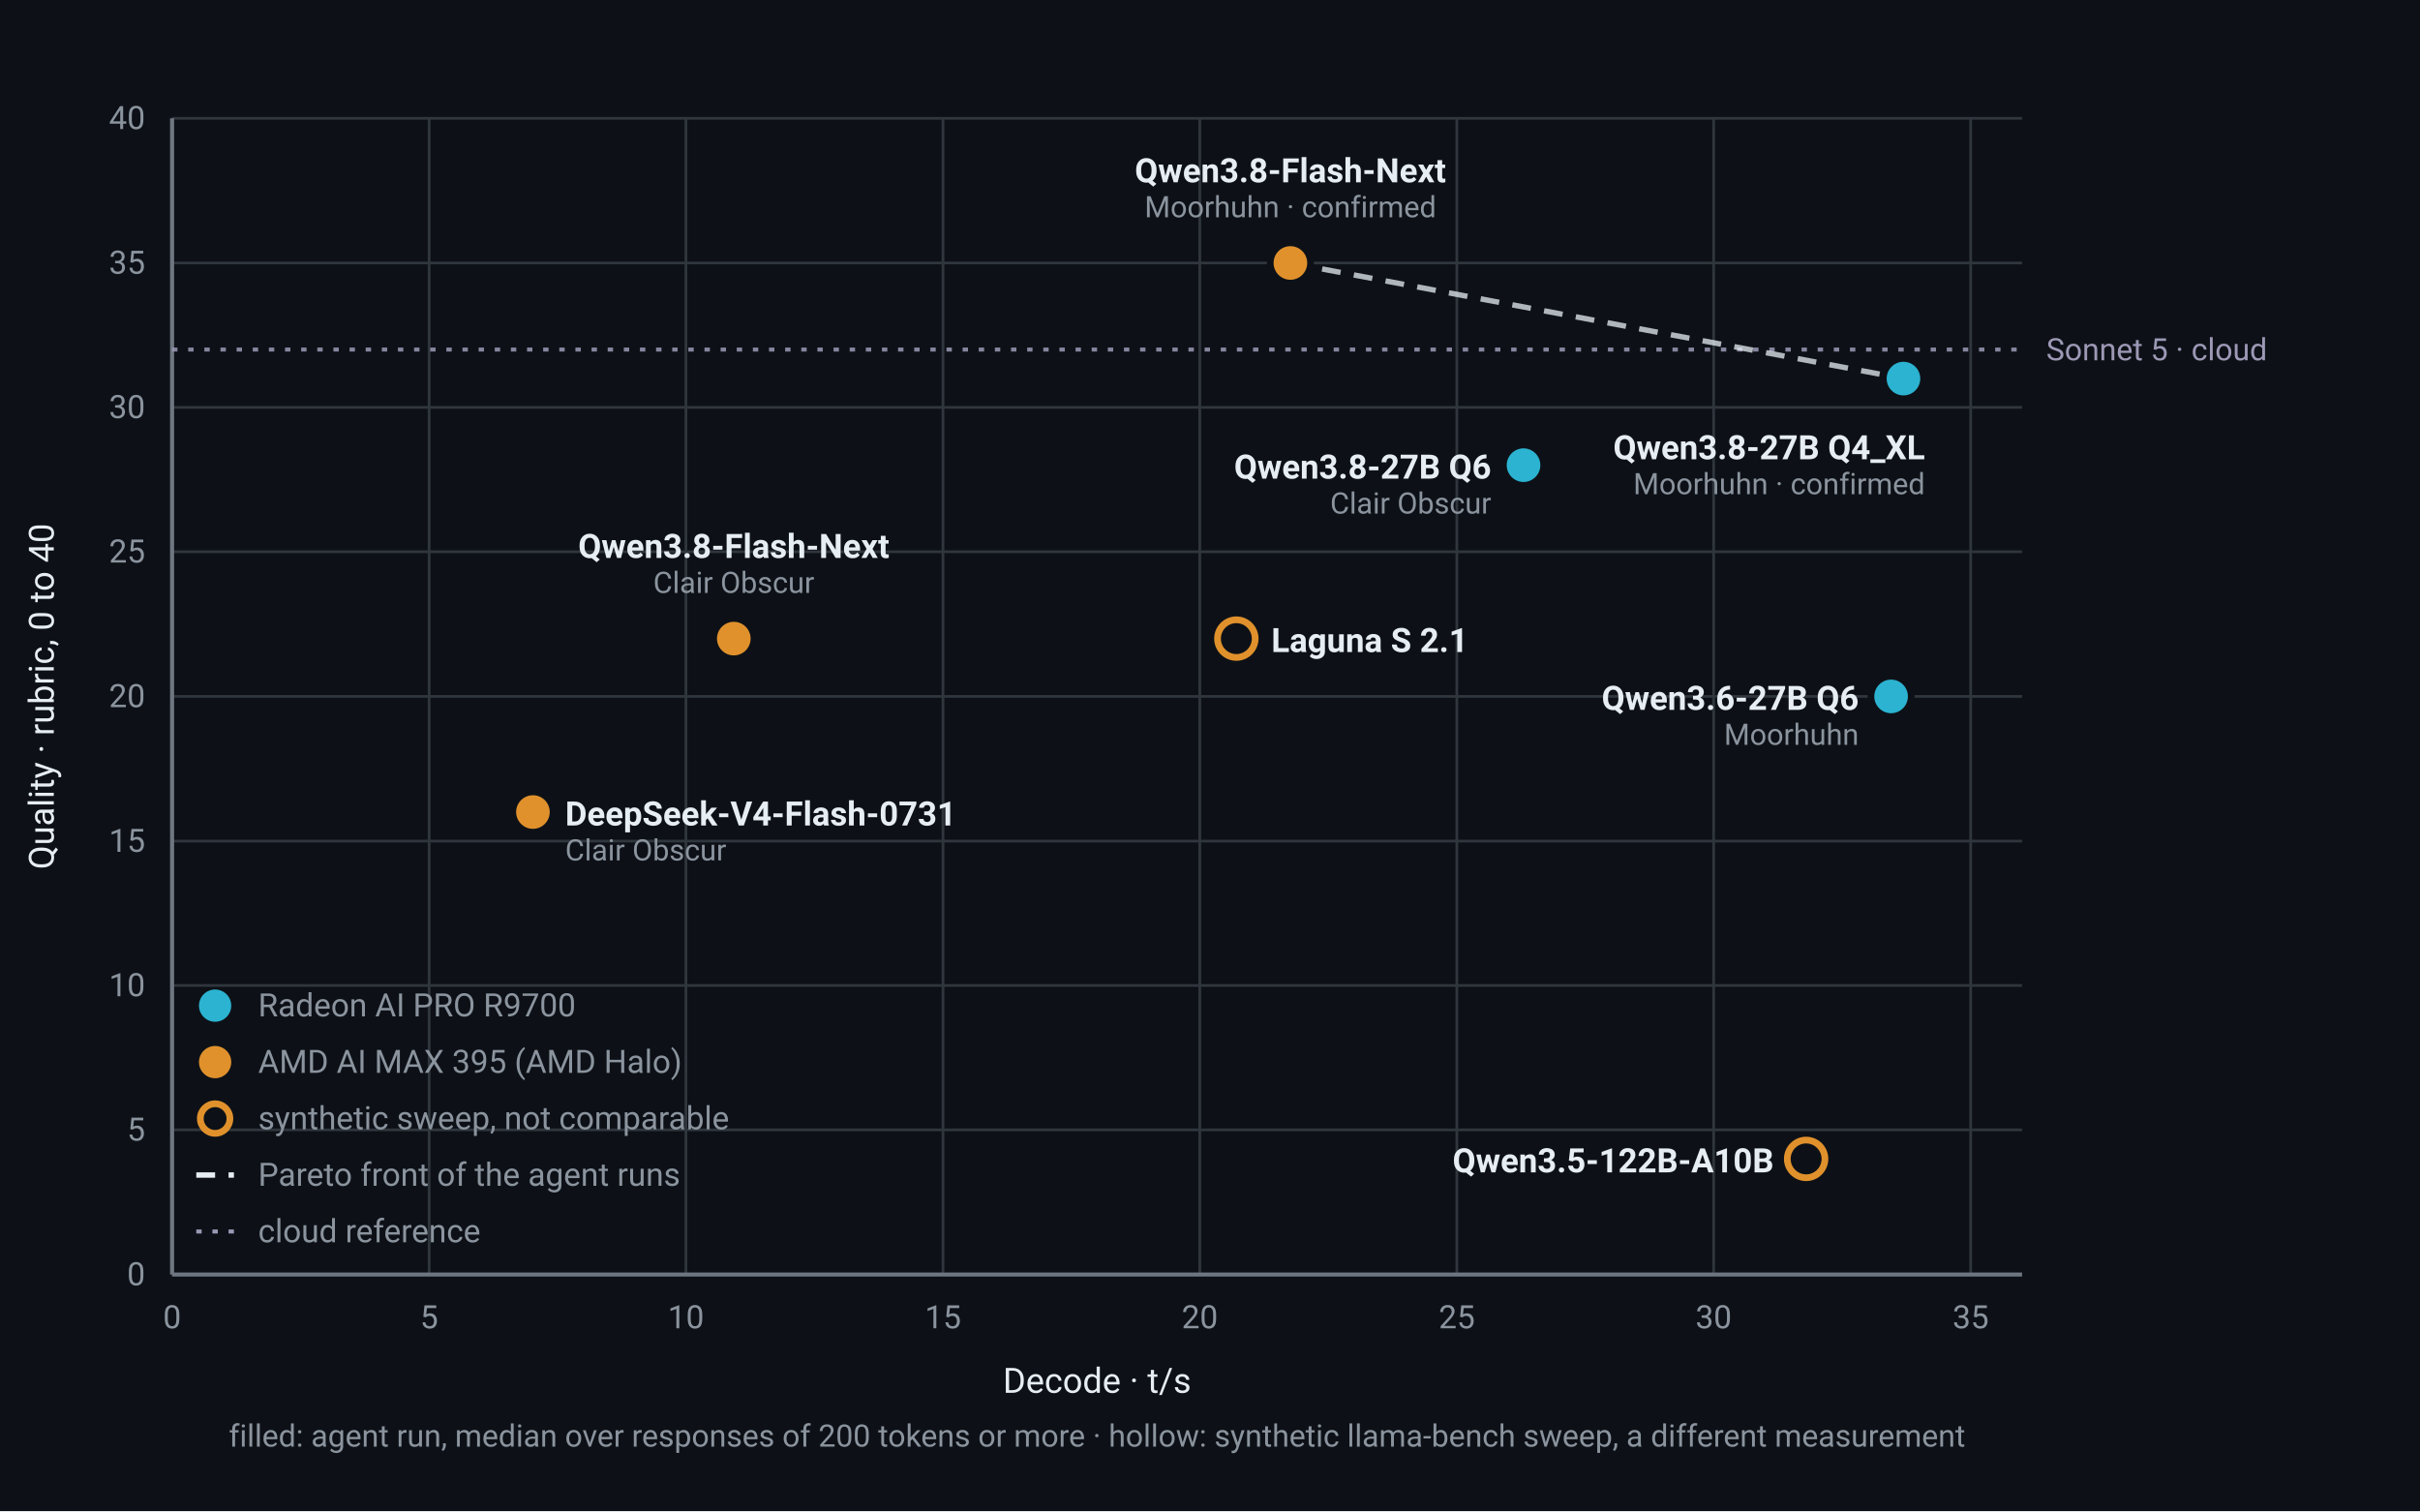
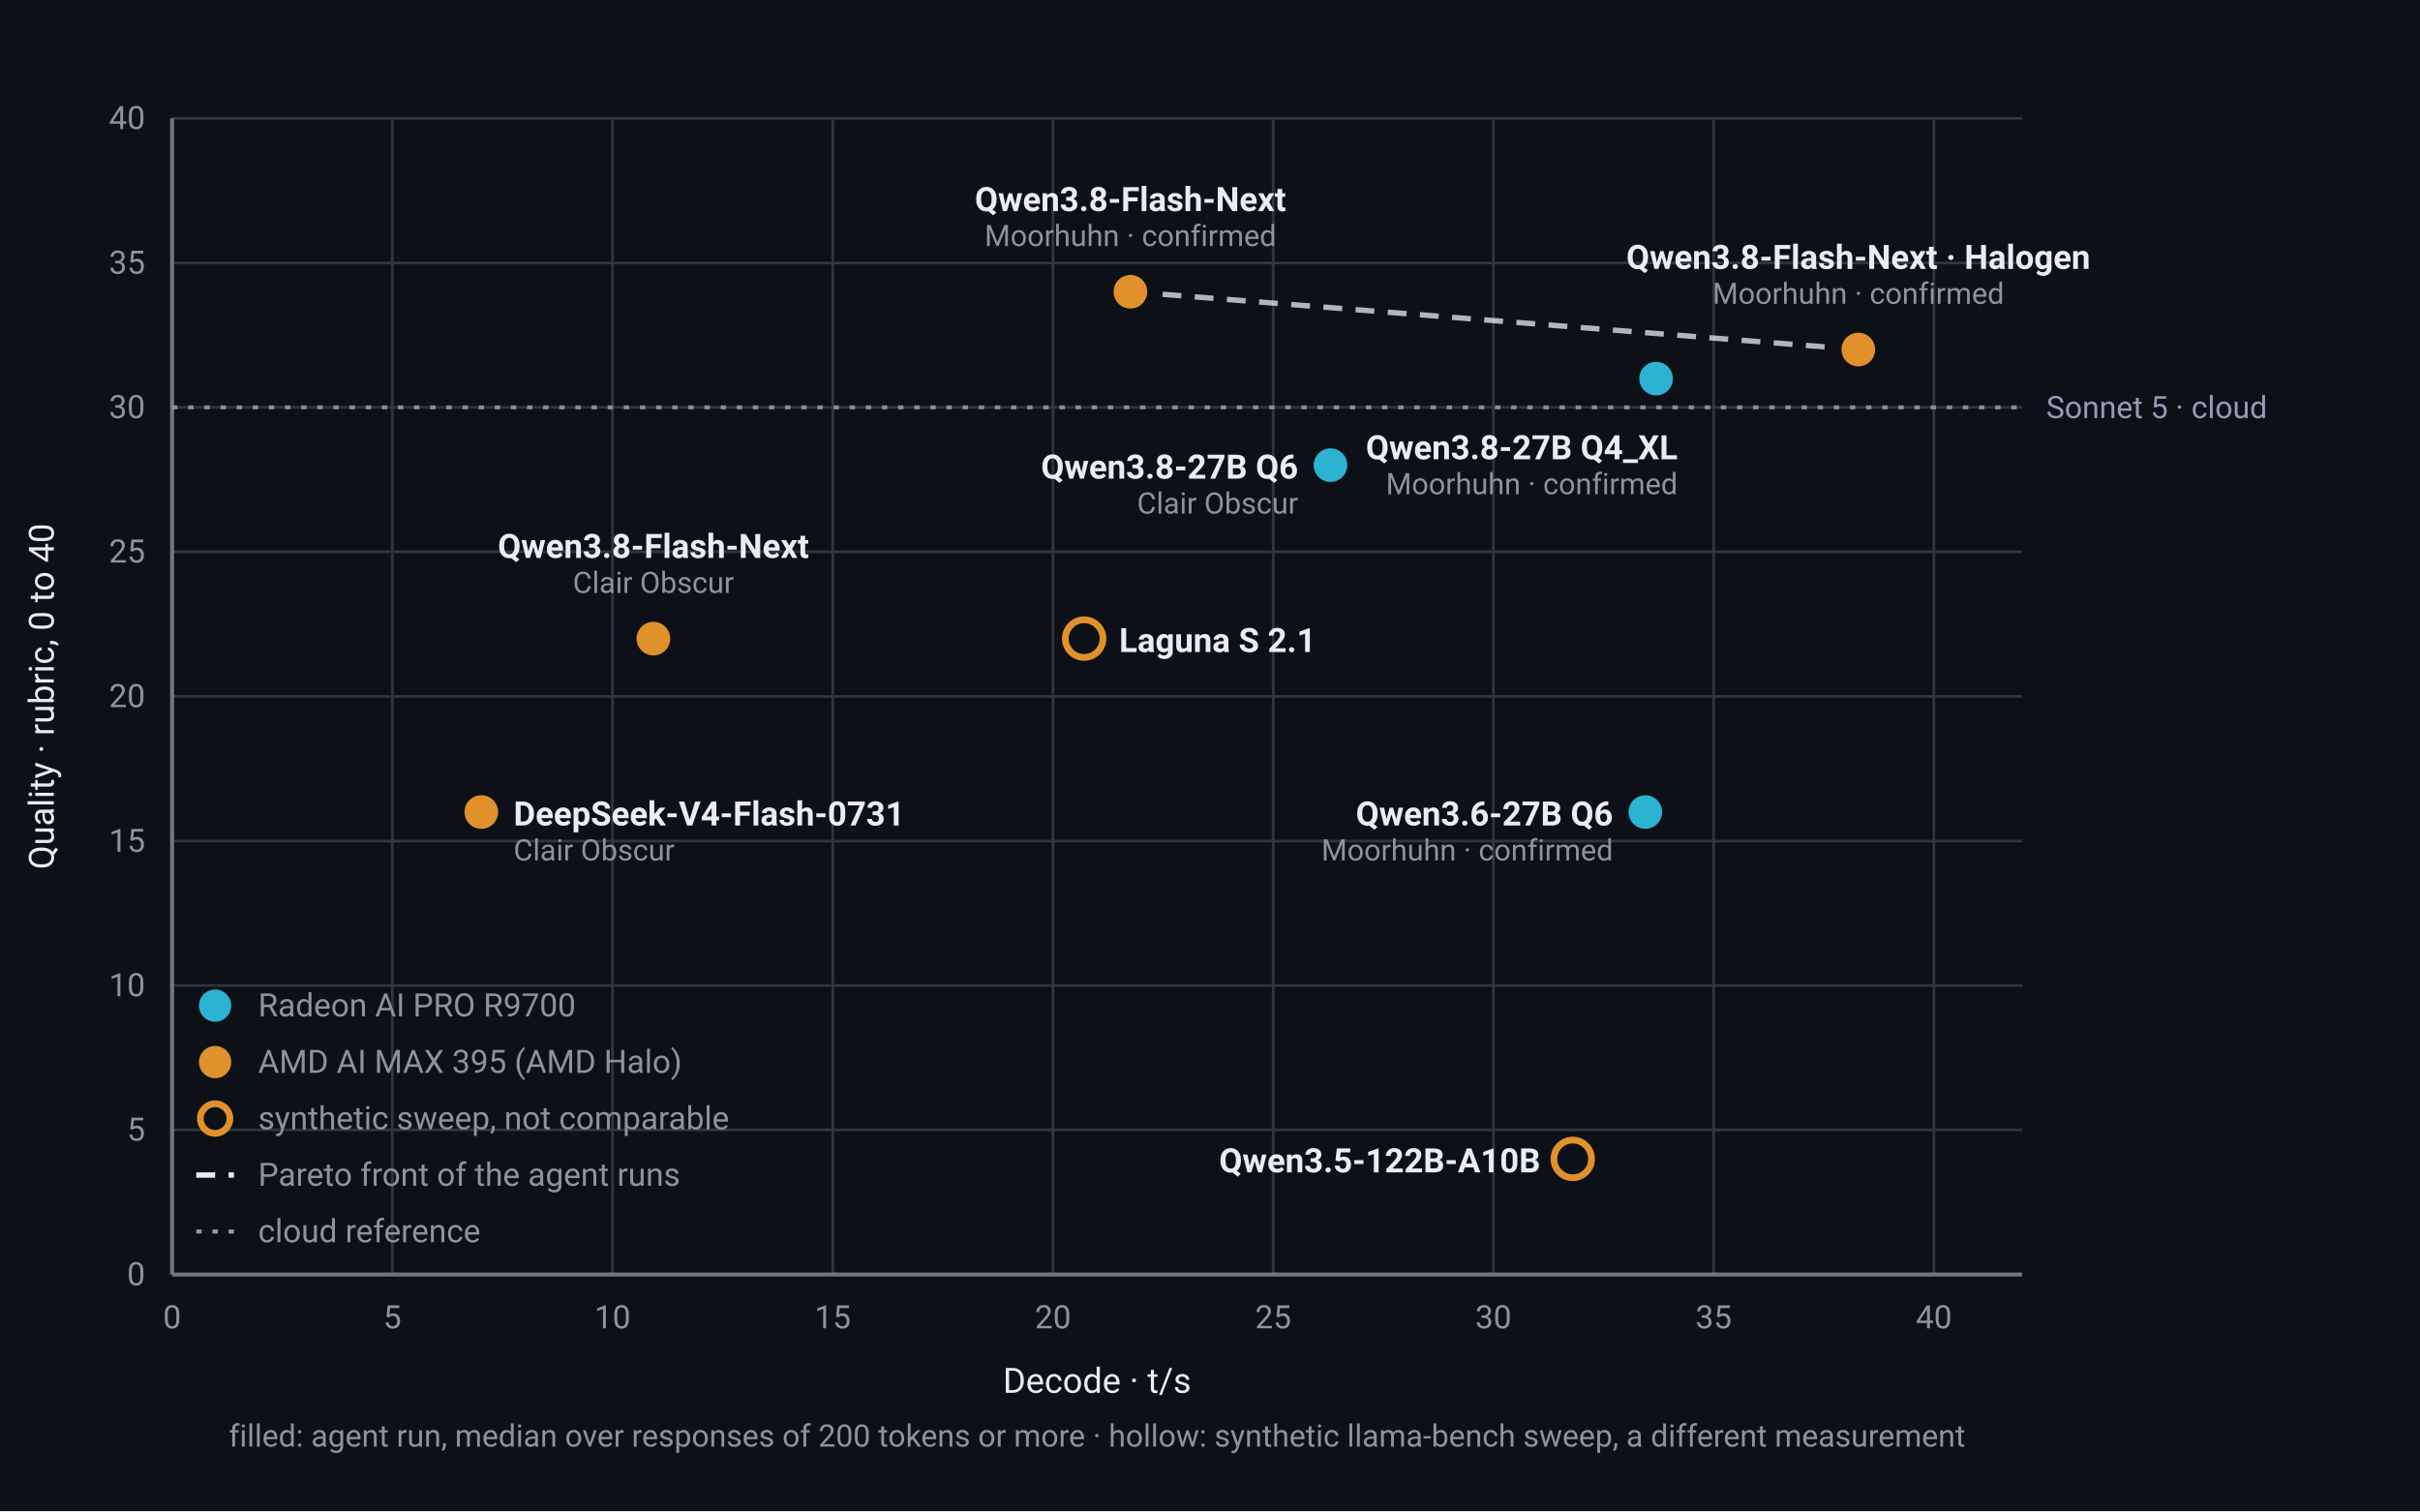
<svg xmlns="http://www.w3.org/2000/svg" viewBox="0 0 900 562" width="900" height="562" font-family="system-ui, -apple-system, 'Segoe UI', Roboto, Helvetica, Arial, sans-serif" role="img" aria-label="Decode speed against the quality rubric for every measured run, coloured by machine">
  <rect width="900" height="562" fill="#0d1117" />
  <line x1="64.0" y1="474.0" x2="752.0" y2="474.0" stroke="#30363d" stroke-width="1" />
  <text x="54.0" y="478.0" fill="#8b949e" font-size="12" text-anchor="end">0</text>
  <line x1="64.0" y1="420.2" x2="752.0" y2="420.2" stroke="#30363d" stroke-width="1" />
  <text x="54.0" y="424.2" fill="#8b949e" font-size="12" text-anchor="end">5</text>
  <line x1="64.0" y1="366.5" x2="752.0" y2="366.5" stroke="#30363d" stroke-width="1" />
  <text x="54.0" y="370.5" fill="#8b949e" font-size="12" text-anchor="end">10</text>
  <line x1="64.0" y1="312.8" x2="752.0" y2="312.8" stroke="#30363d" stroke-width="1" />
  <text x="54.0" y="316.8" fill="#8b949e" font-size="12" text-anchor="end">15</text>
  <line x1="64.0" y1="259.0" x2="752.0" y2="259.0" stroke="#30363d" stroke-width="1" />
  <text x="54.0" y="263.0" fill="#8b949e" font-size="12" text-anchor="end">20</text>
  <line x1="64.0" y1="205.2" x2="752.0" y2="205.2" stroke="#30363d" stroke-width="1" />
  <text x="54.0" y="209.2" fill="#8b949e" font-size="12" text-anchor="end">25</text>
  <line x1="64.0" y1="151.5" x2="752.0" y2="151.5" stroke="#30363d" stroke-width="1" />
  <text x="54.0" y="155.5" fill="#8b949e" font-size="12" text-anchor="end">30</text>
  <line x1="64.0" y1="97.8" x2="752.0" y2="97.8" stroke="#30363d" stroke-width="1" />
  <text x="54.0" y="101.8" fill="#8b949e" font-size="12" text-anchor="end">35</text>
  <line x1="64.0" y1="44.0" x2="752.0" y2="44.0" stroke="#30363d" stroke-width="1" />
  <text x="54.0" y="48.0" fill="#8b949e" font-size="12" text-anchor="end">40</text>
  <line x1="64.0" y1="44.0" x2="64.0" y2="474.0" stroke="#30363d" stroke-width="1" />
  <text x="64.0" y="494.0" fill="#8b949e" font-size="12" text-anchor="middle">0</text>
-   <line x1="159.6" y1="44.0" x2="159.6" y2="474.0" stroke="#30363d" stroke-width="1" />
-   <text x="159.6" y="494.0" fill="#8b949e" font-size="12" text-anchor="middle">5</text>
-   <line x1="255.1" y1="44.0" x2="255.1" y2="474.0" stroke="#30363d" stroke-width="1" />
-   <text x="255.1" y="494.0" fill="#8b949e" font-size="12" text-anchor="middle">10</text>
-   <line x1="350.7" y1="44.0" x2="350.7" y2="474.0" stroke="#30363d" stroke-width="1" />
-   <text x="350.7" y="494.0" fill="#8b949e" font-size="12" text-anchor="middle">15</text>
-   <line x1="446.2" y1="44.0" x2="446.2" y2="474.0" stroke="#30363d" stroke-width="1" />
-   <text x="446.2" y="494.0" fill="#8b949e" font-size="12" text-anchor="middle">20</text>
-   <line x1="541.8" y1="44.0" x2="541.8" y2="474.0" stroke="#30363d" stroke-width="1" />
-   <text x="541.8" y="494.0" fill="#8b949e" font-size="12" text-anchor="middle">25</text>
+   <line x1="145.9" y1="44.0" x2="145.9" y2="474.0" stroke="#30363d" stroke-width="1" />
+   <text x="145.9" y="494.0" fill="#8b949e" font-size="12" text-anchor="middle">5</text>
+   <line x1="227.8" y1="44.0" x2="227.8" y2="474.0" stroke="#30363d" stroke-width="1" />
+   <text x="227.8" y="494.0" fill="#8b949e" font-size="12" text-anchor="middle">10</text>
+   <line x1="309.7" y1="44.0" x2="309.7" y2="474.0" stroke="#30363d" stroke-width="1" />
+   <text x="309.7" y="494.0" fill="#8b949e" font-size="12" text-anchor="middle">15</text>
+   <line x1="391.6" y1="44.0" x2="391.6" y2="474.0" stroke="#30363d" stroke-width="1" />
+   <text x="391.6" y="494.0" fill="#8b949e" font-size="12" text-anchor="middle">20</text>
+   <line x1="473.5" y1="44.0" x2="473.5" y2="474.0" stroke="#30363d" stroke-width="1" />
+   <text x="473.5" y="494.0" fill="#8b949e" font-size="12" text-anchor="middle">25</text>
+   <line x1="555.4" y1="44.0" x2="555.4" y2="474.0" stroke="#30363d" stroke-width="1" />
+   <text x="555.4" y="494.0" fill="#8b949e" font-size="12" text-anchor="middle">30</text>
  <line x1="637.3" y1="44.0" x2="637.3" y2="474.0" stroke="#30363d" stroke-width="1" />
-   <text x="637.3" y="494.0" fill="#8b949e" font-size="12" text-anchor="middle">30</text>
-   <line x1="732.9" y1="44.0" x2="732.9" y2="474.0" stroke="#30363d" stroke-width="1" />
-   <text x="732.9" y="494.0" fill="#8b949e" font-size="12" text-anchor="middle">35</text>
+   <text x="637.3" y="494.0" fill="#8b949e" font-size="12" text-anchor="middle">35</text>
+   <line x1="719.2" y1="44.0" x2="719.2" y2="474.0" stroke="#30363d" stroke-width="1" />
+   <text x="719.2" y="494.0" fill="#8b949e" font-size="12" text-anchor="middle">40</text>
  <line x1="64.0" y1="474.0" x2="752.0" y2="474.0" stroke="#6e7681" stroke-width="1.5" />
  <line x1="64.0" y1="44.0" x2="64.0" y2="474.0" stroke="#6e7681" stroke-width="1.5" />
  <text x="408.0" y="518.0" fill="#e6edf3" font-size="13" text-anchor="middle">Decode · t/s</text>
  <text x="408.0" y="538.0" fill="#8b949e" font-size="11.5" text-anchor="middle">filled: agent run, median over responses of 200 tokens or more   ·   hollow: synthetic llama-bench sweep, a different measurement</text>
  <text transform="translate(20,259.0) rotate(-90)" fill="#e6edf3" font-size="13" text-anchor="middle">Quality · rubric, 0 to 40</text>
-   <line x1="64.0" y1="130.0" x2="752.0" y2="130.0" stroke="#9c98b5" stroke-width="1.5" stroke-dasharray="2 4" opacity="0.85" />
-   <text x="761.0" y="134.0" fill="#9c98b5" font-size="11.5">Sonnet 5 · cloud</text>
-   <polyline points="479.9,97.8 707.9,140.8" fill="none" stroke="#e6edf3" stroke-width="2" stroke-dasharray="7 5" opacity="0.75" />
-   <circle cx="671.7" cy="431.0" r="7" fill="#0d1117" stroke="#e0912c" stroke-width="2.5" />
-   <text x="659.7" y="436.0" fill="#e6edf3" font-size="12.5" font-weight="600" text-anchor="end">Qwen3.5-122B-A10B</text>
-   <circle cx="459.8" cy="237.5" r="7" fill="#0d1117" stroke="#e0912c" stroke-width="2.5" />
-   <text x="472.8" y="242.5" fill="#e6edf3" font-size="12.5" font-weight="600" text-anchor="start">Laguna S 2.1</text>
-   <circle cx="707.9" cy="140.8" r="7.5" fill="#2bb3d1" stroke="#0d1117" stroke-width="2.5" />
-   <text x="715.9" y="170.8" fill="#e6edf3" font-size="12.5" font-weight="600" text-anchor="end">Qwen3.8-27B Q4_XL</text>
-   <text x="715.9" y="183.8" fill="#8b949e" font-size="11" text-anchor="end">Moorhuhn · confirmed</text>
-   <circle cx="703.3" cy="259.0" r="7.5" fill="#2bb3d1" stroke="#0d1117" stroke-width="2.5" />
-   <text x="691.3" y="264.0" fill="#e6edf3" font-size="12.5" font-weight="600" text-anchor="end">Qwen3.6-27B Q6</text>
-   <text x="691.3" y="277.0" fill="#8b949e" font-size="11" text-anchor="end">Moorhuhn</text>
-   <circle cx="479.9" cy="97.8" r="7.5" fill="#e0912c" stroke="#0d1117" stroke-width="2.5" />
-   <text x="479.9" y="67.8" fill="#e6edf3" font-size="12.5" font-weight="600" text-anchor="middle">Qwen3.8-Flash-Next</text>
-   <text x="479.9" y="80.8" fill="#8b949e" font-size="11" text-anchor="middle">Moorhuhn · confirmed</text>
-   <circle cx="272.9" cy="237.5" r="7.5" fill="#e0912c" stroke="#0d1117" stroke-width="2.5" />
-   <text x="272.9" y="207.5" fill="#e6edf3" font-size="12.5" font-weight="600" text-anchor="middle">Qwen3.8-Flash-Next</text>
-   <text x="272.9" y="220.5" fill="#8b949e" font-size="11" text-anchor="middle">Clair Obscur</text>
-   <circle cx="566.6" cy="173.0" r="7.5" fill="#2bb3d1" stroke="#0d1117" stroke-width="2.5" />
-   <text x="554.6" y="178.0" fill="#e6edf3" font-size="12.5" font-weight="600" text-anchor="end">Qwen3.8-27B Q6</text>
-   <text x="554.6" y="191.0" fill="#8b949e" font-size="11" text-anchor="end">Clair Obscur</text>
-   <circle cx="198.2" cy="302.0" r="7.5" fill="#e0912c" stroke="#0d1117" stroke-width="2.5" />
-   <text x="210.2" y="307.0" fill="#e6edf3" font-size="12.5" font-weight="600" text-anchor="start">DeepSeek-V4-Flash-0731</text>
-   <text x="210.2" y="320.0" fill="#8b949e" font-size="11" text-anchor="start">Clair Obscur</text>
+   <line x1="64.0" y1="151.5" x2="752.0" y2="151.5" stroke="#9c98b5" stroke-width="1.5" stroke-dasharray="2 4" opacity="0.85" />
+   <text x="761.0" y="155.5" fill="#9c98b5" font-size="11.5">Sonnet 5 · cloud</text>
+   <polyline points="420.4,108.5 691.1,130.0" fill="none" stroke="#e6edf3" stroke-width="2" stroke-dasharray="7 5" opacity="0.75" />
+   <circle cx="584.9" cy="431.0" r="7" fill="#0d1117" stroke="#e0912c" stroke-width="2.5" />
+   <text x="572.9" y="436.0" fill="#e6edf3" font-size="12.5" font-weight="600" text-anchor="end">Qwen3.5-122B-A10B</text>
+   <circle cx="403.2" cy="237.5" r="7" fill="#0d1117" stroke="#e0912c" stroke-width="2.5" />
+   <text x="416.2" y="242.5" fill="#e6edf3" font-size="12.5" font-weight="600" text-anchor="start">Laguna S 2.1</text>
+   <circle cx="615.9" cy="140.8" r="7.5" fill="#2bb3d1" stroke="#0d1117" stroke-width="2.5" />
+   <text x="623.9" y="170.8" fill="#e6edf3" font-size="12.5" font-weight="600" text-anchor="end">Qwen3.8-27B Q4_XL</text>
+   <text x="623.9" y="183.8" fill="#8b949e" font-size="11" text-anchor="end">Moorhuhn · confirmed</text>
+   <circle cx="611.9" cy="302.0" r="7.5" fill="#2bb3d1" stroke="#0d1117" stroke-width="2.5" />
+   <text x="599.9" y="307.0" fill="#e6edf3" font-size="12.5" font-weight="600" text-anchor="end">Qwen3.6-27B Q6</text>
+   <text x="599.9" y="320.0" fill="#8b949e" font-size="11" text-anchor="end">Moorhuhn · confirmed</text>
+   <circle cx="420.4" cy="108.5" r="7.5" fill="#e0912c" stroke="#0d1117" stroke-width="2.5" />
+   <text x="420.4" y="78.5" fill="#e6edf3" font-size="12.5" font-weight="600" text-anchor="middle">Qwen3.8-Flash-Next</text>
+   <text x="420.4" y="91.5" fill="#8b949e" font-size="11" text-anchor="middle">Moorhuhn · confirmed</text>
+   <circle cx="691.1" cy="130.0" r="7.5" fill="#e0912c" stroke="#0d1117" stroke-width="2.5" />
+   <text x="691.1" y="100.0" fill="#e6edf3" font-size="12.5" font-weight="600" text-anchor="middle">Qwen3.8-Flash-Next · Halogen</text>
+   <text x="691.1" y="113.0" fill="#8b949e" font-size="11" text-anchor="middle">Moorhuhn · confirmed</text>
+   <circle cx="243.0" cy="237.5" r="7.5" fill="#e0912c" stroke="#0d1117" stroke-width="2.5" />
+   <text x="243.0" y="207.5" fill="#e6edf3" font-size="12.5" font-weight="600" text-anchor="middle">Qwen3.8-Flash-Next</text>
+   <text x="243.0" y="220.5" fill="#8b949e" font-size="11" text-anchor="middle">Clair Obscur</text>
+   <circle cx="494.8" cy="173.0" r="7.5" fill="#2bb3d1" stroke="#0d1117" stroke-width="2.5" />
+   <text x="482.8" y="178.0" fill="#e6edf3" font-size="12.5" font-weight="600" text-anchor="end">Qwen3.8-27B Q6</text>
+   <text x="482.8" y="191.0" fill="#8b949e" font-size="11" text-anchor="end">Clair Obscur</text>
+   <circle cx="179.0" cy="302.0" r="7.5" fill="#e0912c" stroke="#0d1117" stroke-width="2.5" />
+   <text x="191.0" y="307.0" fill="#e6edf3" font-size="12.5" font-weight="600" text-anchor="start">DeepSeek-V4-Flash-0731</text>
+   <text x="191.0" y="320.0" fill="#8b949e" font-size="11" text-anchor="start">Clair Obscur</text>
  <circle cx="80.0" cy="374.0" r="6" fill="#2bb3d1" />
  <text x="96.0" y="378.0" fill="#8b949e" font-size="12">Radeon AI PRO R9700</text>
  <circle cx="80.0" cy="395.0" r="6" fill="#e0912c" />
  <text x="96.0" y="399.0" fill="#8b949e" font-size="12">AMD AI MAX 395 (AMD Halo)</text>
  <circle cx="80.0" cy="416.0" r="5.5" fill="#0d1117" stroke="#e0912c" stroke-width="2.5" />
  <text x="96.0" y="420.0" fill="#8b949e" font-size="12">synthetic sweep, not comparable</text>
  <line x1="73.0" y1="437.0" x2="87.0" y2="437.0" stroke="#e6edf3" stroke-width="2" stroke-dasharray="7 5" />
  <text x="96.0" y="441.0" fill="#8b949e" font-size="12">Pareto front of the agent runs</text>
  <line x1="73.0" y1="458.0" x2="87.0" y2="458.0" stroke="#9c98b5" stroke-width="1.5" stroke-dasharray="2 4" />
  <text x="96.0" y="462.0" fill="#8b949e" font-size="12">cloud reference</text>
</svg>
